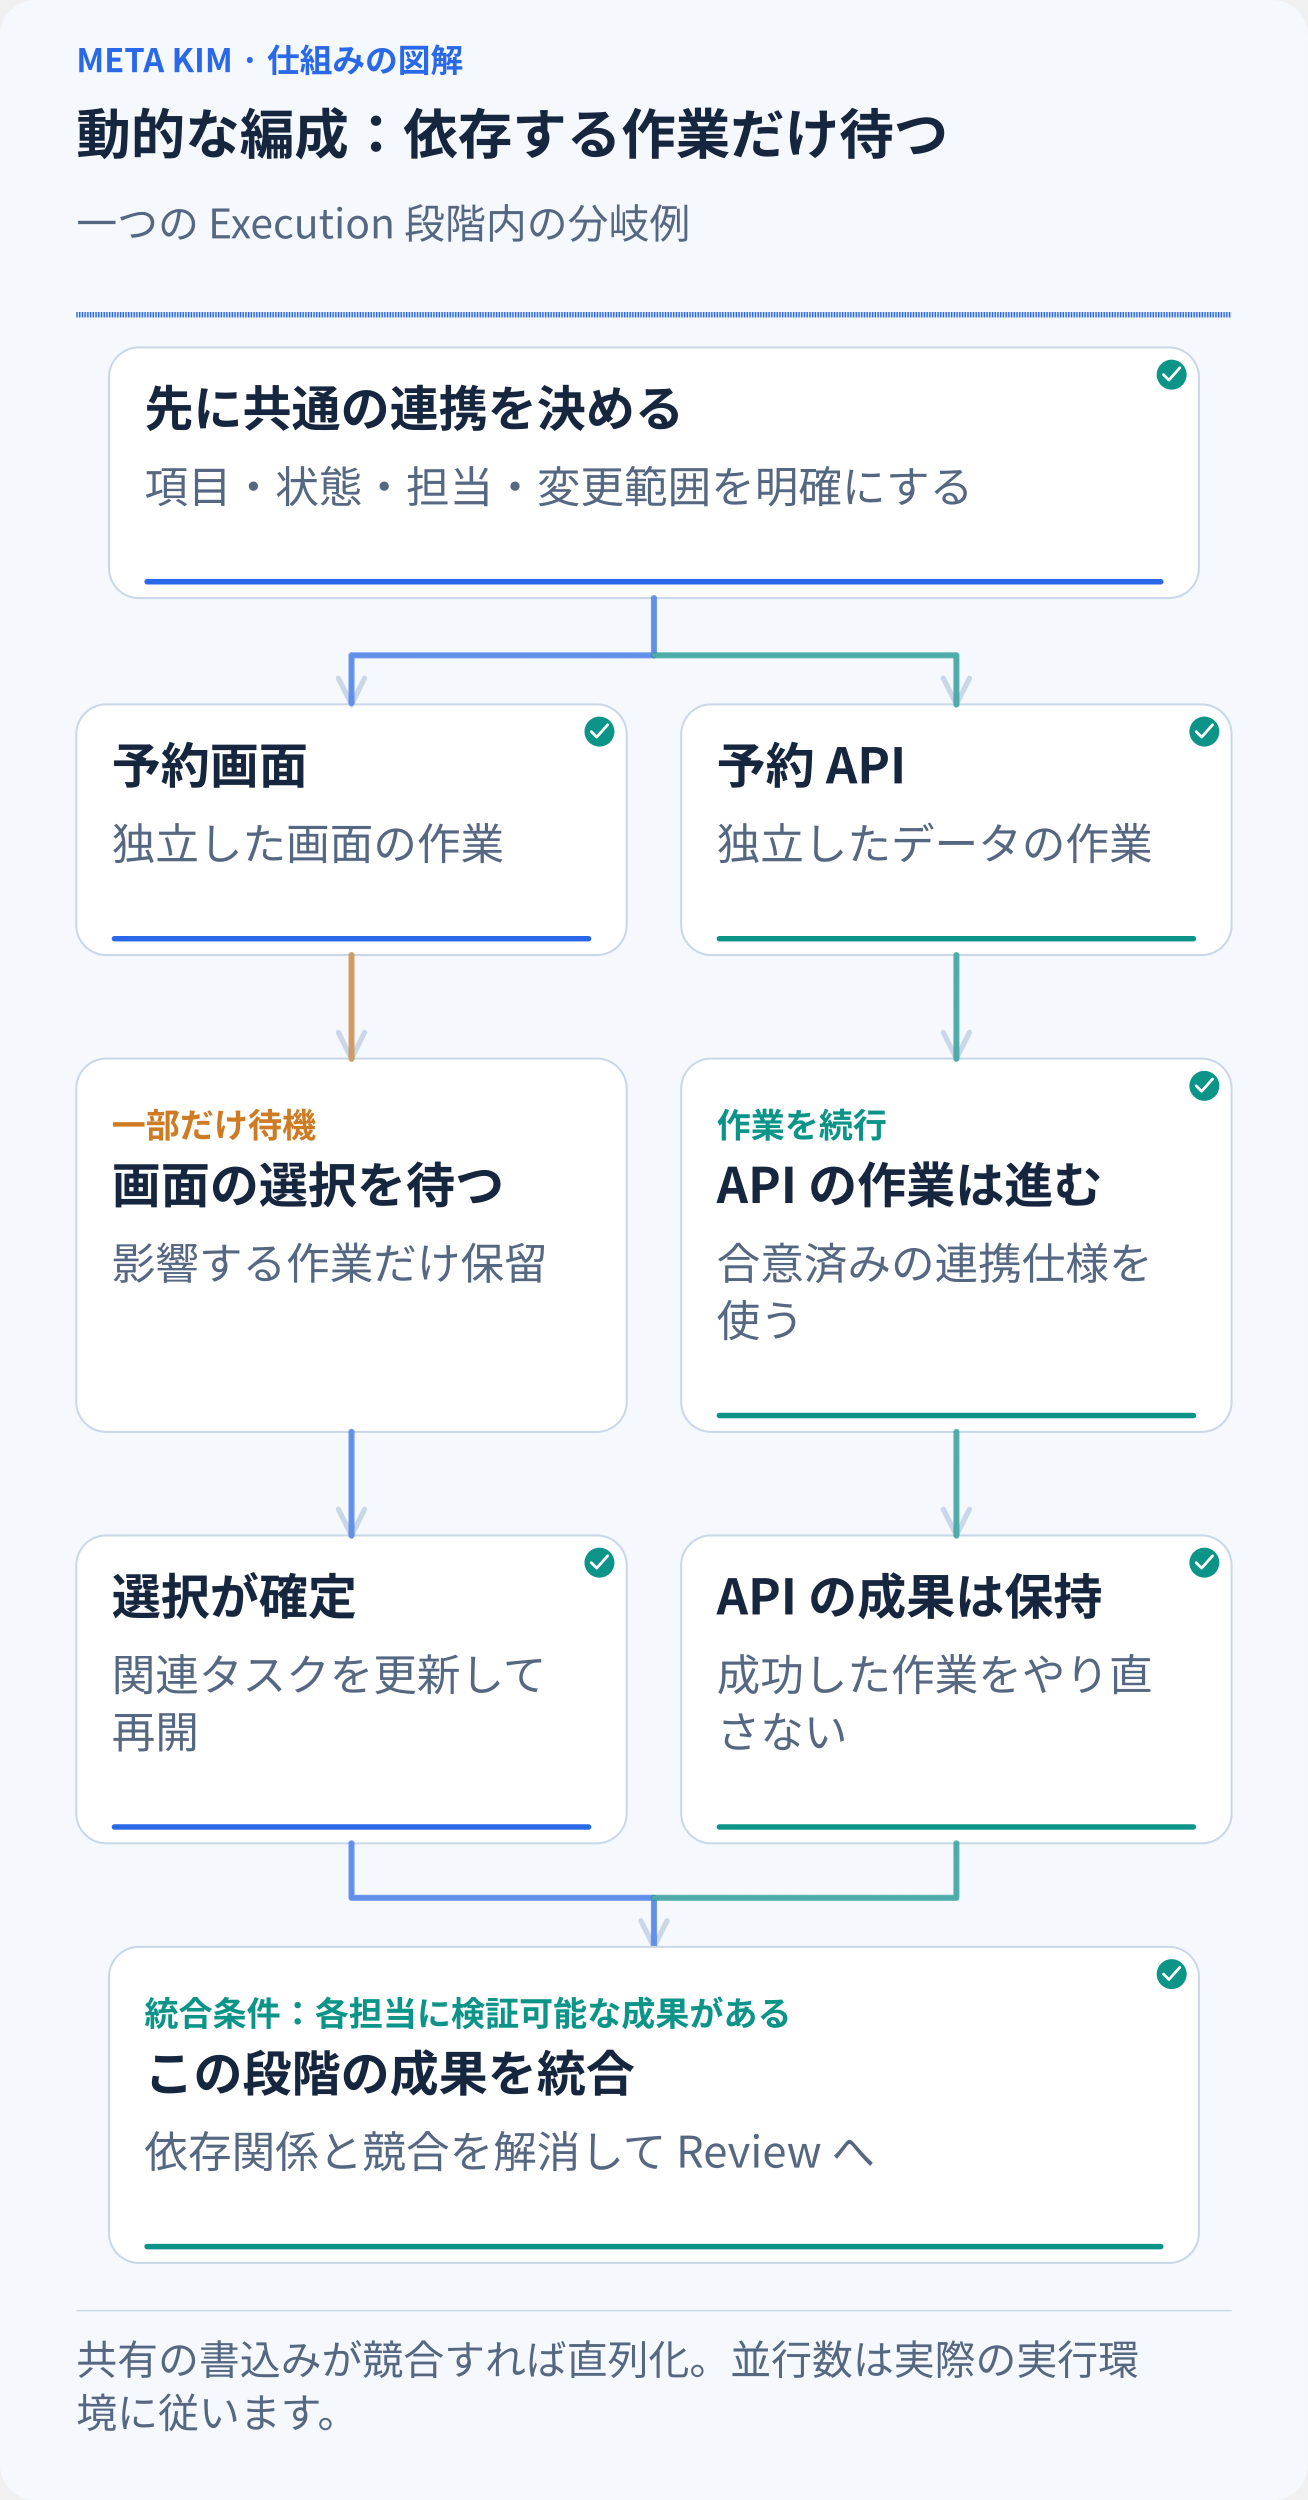
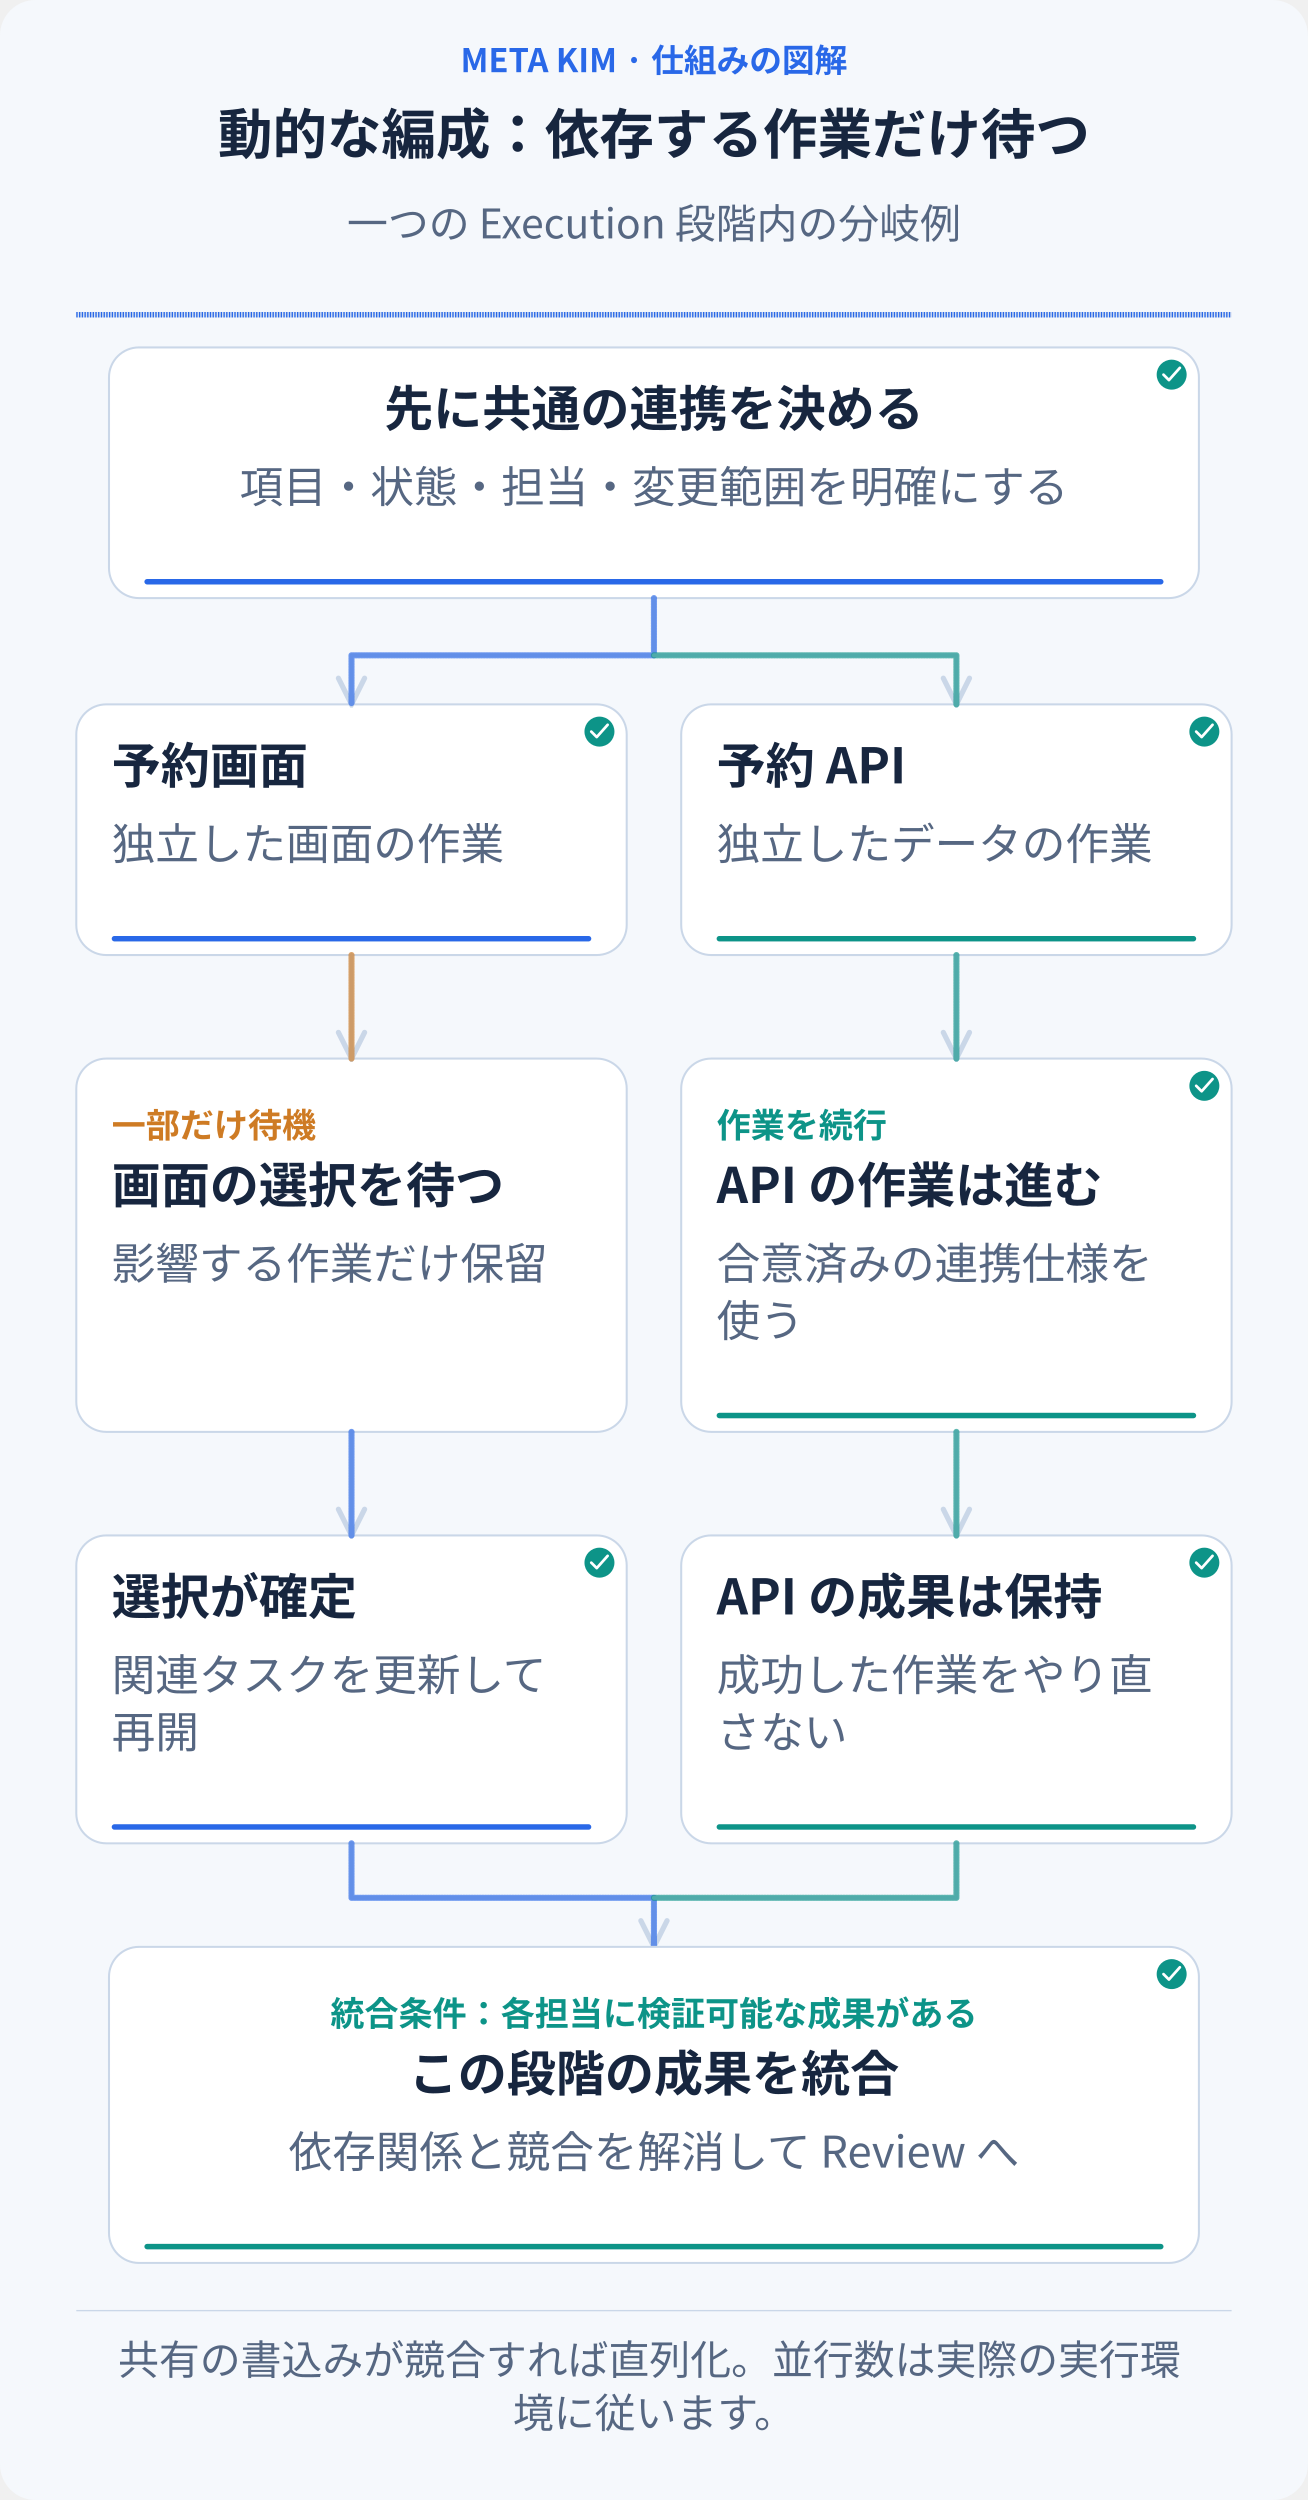
<svg xmlns="http://www.w3.org/2000/svg" width="960" height="1835" viewBox="0 0 960 1835" role="img" aria-labelledby="title description" lang="ja-JP" xml:lang="ja-JP">
  <defs>
    <marker id="arrow" viewBox="0 0 10 10" refX="9" refY="5" markerWidth="8" markerHeight="8" orient="auto-start-reverse">
      <path d="M1 1L9 5L1 9" fill="none" stroke="#cad7e8" stroke-width="1.6" stroke-linecap="round" />
    </marker>
    <marker id="back-arrow" viewBox="0 0 10 10" refX="9" refY="5" markerWidth="8" markerHeight="8" orient="auto">
      <path d="M1 1L9 5L1 9" fill="none" stroke="#7c56d8" stroke-width="1.6" stroke-linecap="round" />
    </marker>
  </defs>
  <style>text{font-family:"Noto Sans CJK JP","Yu Gothic",Arial,sans-serif}.clock{stroke-dasharray:1;stroke-dashoffset:0;animation:clock 30s linear infinite}@keyframes clock{from{stroke-dashoffset:1}to{stroke-dashoffset:0}}@keyframes m0{0%,1%{opacity:0}2.2%,11.8%{opacity:1}13%,100%{opacity:0}}.m0{opacity:0;animation:m0 30s ease-in-out infinite}
@keyframes m1{0%,13%{opacity:0}14.5%,100%{opacity:1}}.m1{opacity:1;animation:m1 30s ease-in-out infinite}
@keyframes m2{0%,1%{transform:scaleX(0)}13%,100%{transform:scaleX(1)}}.m2{transform:scaleX(1);transform-box:fill-box;transform-origin:left center;animation:m2 30s ease-in-out infinite}
@keyframes m3{0%,13%{opacity:0}14.2%,27.8%{opacity:1}29%,100%{opacity:0}}.m3{opacity:0;animation:m3 30s ease-in-out infinite}
@keyframes m4{0%,29%{opacity:0}30.5%,100%{opacity:1}}.m4{opacity:1;animation:m4 30s ease-in-out infinite}
@keyframes m5{0%,13%{transform:scaleX(0)}29%,100%{transform:scaleX(1)}}.m5{transform:scaleX(1);transform-box:fill-box;transform-origin:left center;animation:m5 30s ease-in-out infinite}
@keyframes m6{0%,13%{opacity:0}14.2%,27.8%{opacity:1}29%,100%{opacity:0}}.m6{opacity:0;animation:m6 30s ease-in-out infinite}
@keyframes m7{0%,29%{opacity:0}30.5%,100%{opacity:1}}.m7{opacity:1;animation:m7 30s ease-in-out infinite}
@keyframes m8{0%,13%{transform:scaleX(0)}29%,100%{transform:scaleX(1)}}.m8{transform:scaleX(1);transform-box:fill-box;transform-origin:left center;animation:m8 30s ease-in-out infinite}
@keyframes m9{0%,30%{opacity:0}31.2%,60.8%{opacity:1}62%,100%{opacity:0}}.m9{opacity:0;animation:m9 30s ease-in-out infinite}
@keyframes m10{0%,62%{opacity:0}63.5%,100%{opacity:1}}.m10{opacity:1;animation:m10 30s ease-in-out infinite}
@keyframes m11{0%,30%{transform:scaleX(0)}62%,100%{transform:scaleX(1)}}.m11{transform:scaleX(1);transform-box:fill-box;transform-origin:left center;animation:m11 30s ease-in-out infinite}
@keyframes m12{0%,30%{opacity:0}31.2%,51.8%{opacity:1}53%,100%{opacity:0}}.m12{opacity:0;animation:m12 30s ease-in-out infinite}
@keyframes m13{0%,53%{opacity:0}54.5%,100%{opacity:1}}.m13{opacity:1;animation:m13 30s ease-in-out infinite}
@keyframes m14{0%,30%{transform:scaleX(0)}53%,100%{transform:scaleX(1)}}.m14{transform:scaleX(1);transform-box:fill-box;transform-origin:left center;animation:m14 30s ease-in-out infinite}
@keyframes m15{0%,63%{opacity:0}64.2%,77.8%{opacity:1}79%,100%{opacity:0}}.m15{opacity:0;animation:m15 30s ease-in-out infinite}
@keyframes m16{0%,79%{opacity:0}80.5%,100%{opacity:1}}.m16{opacity:1;animation:m16 30s ease-in-out infinite}
@keyframes m17{0%,63%{transform:scaleX(0)}79%,100%{transform:scaleX(1)}}.m17{transform:scaleX(1);transform-box:fill-box;transform-origin:left center;animation:m17 30s ease-in-out infinite}
@keyframes m18{0%,53%{opacity:0}54.2%,80.8%{opacity:1}82%,100%{opacity:0}}.m18{opacity:0;animation:m18 30s ease-in-out infinite}
@keyframes m19{0%,82%{opacity:0}83.5%,100%{opacity:1}}.m19{opacity:1;animation:m19 30s ease-in-out infinite}
@keyframes m20{0%,53%{transform:scaleX(0)}82%,100%{transform:scaleX(1)}}.m20{transform:scaleX(1);transform-box:fill-box;transform-origin:left center;animation:m20 30s ease-in-out infinite}
@keyframes m21{0%,8%{stroke-dashoffset:1;opacity:0}9%{opacity:1}15%,100%{stroke-dashoffset:0;opacity:.8}}.m21{stroke-dashoffset:0;opacity:.65;animation:m21 30s ease-in-out infinite}
@keyframes m22{0%,8%{stroke-dashoffset:1;opacity:0}9%{opacity:1}15%,100%{stroke-dashoffset:0;opacity:.8}}.m22{stroke-dashoffset:0;opacity:.65;animation:m22 30s ease-in-out infinite}
@keyframes m23{0%,25%{stroke-dashoffset:1;opacity:0}26%{opacity:1}32%,100%{stroke-dashoffset:0;opacity:.8}}.m23{stroke-dashoffset:0;opacity:.65;animation:m23 30s ease-in-out infinite}
@keyframes m24{0%,25%{stroke-dashoffset:1;opacity:0}26%{opacity:1}32%,100%{stroke-dashoffset:0;opacity:.8}}.m24{stroke-dashoffset:0;opacity:.65;animation:m24 30s ease-in-out infinite}
@keyframes m25{0%,59%{stroke-dashoffset:1;opacity:0}60%{opacity:1}65%,100%{stroke-dashoffset:0;opacity:.8}}.m25{stroke-dashoffset:0;opacity:.65;animation:m25 30s ease-in-out infinite}
@keyframes m26{0%,49%{stroke-dashoffset:1;opacity:0}50%{opacity:1}55%,100%{stroke-dashoffset:0;opacity:.8}}.m26{stroke-dashoffset:0;opacity:.65;animation:m26 30s ease-in-out infinite}
@keyframes m27{0%,79%{stroke-dashoffset:1;opacity:0}80%{opacity:1}86%,100%{stroke-dashoffset:0;opacity:.8}}.m27{stroke-dashoffset:0;opacity:.65;animation:m27 30s ease-in-out infinite}
@keyframes m28{0%,79%{stroke-dashoffset:1;opacity:0}80%{opacity:1}86%,100%{stroke-dashoffset:0;opacity:.8}}.m28{stroke-dashoffset:0;opacity:.65;animation:m28 30s ease-in-out infinite}
@keyframes m29{0%,86%{opacity:0}87.2%,94.8%{opacity:1}96%,100%{opacity:0}}.m29{opacity:0;animation:m29 30s ease-in-out infinite}
@keyframes m30{0%,96%{opacity:0}97.5%,100%{opacity:1}}.m30{opacity:1;animation:m30 30s ease-in-out infinite}
@keyframes m31{0%,86%{transform:scaleX(0)}96%,100%{transform:scaleX(1)}}.m31{transform:scaleX(1);transform-box:fill-box;transform-origin:left center;animation:m31 30s ease-in-out infinite}@media(prefers-reduced-motion:reduce){*{animation:none!important}.focus,.clock{display:none}.completed{opacity:1}.progress{transform:scaleX(1)}.transfer{stroke-dashoffset:0;opacity:.45}}</style>
  <rect width="960" height="1835" rx="26" fill="#f5f8fc" />
-   <text x="56" y="53" font-size="24" font-weight="700" fill="#2968e8" text-anchor="start">
-     <tspan x="56" dy="0">META KIM · 仕組みの図解</tspan>
-   </text>
-   <text x="56" y="113" font-size="40" font-weight="750" fill="#17263f" text-anchor="start">
-     <tspan x="56" dy="0">動的な編成：依存する作業だけ待つ</tspan>
-   </text>
-   <text x="56" y="175" font-size="30" font-weight="450" fill="#566782" text-anchor="start">
-     <tspan x="56" dy="0">一つの Execution 段階内の分岐例</tspan>
+   <text x="480" y="53" font-size="24" font-weight="700" fill="#2968e8" text-anchor="middle">
+     <tspan x="480" dy="0">META KIM · 仕組みの図解</tspan>
+   </text>
+   <text x="480" y="113" font-size="40" font-weight="750" fill="#17263f" text-anchor="middle">
+     <tspan x="480" dy="0">動的な編成：依存する作業だけ待つ</tspan>
+   </text>
+   <text x="480" y="175" font-size="30" font-weight="450" fill="#566782" text-anchor="middle">
+     <tspan x="480" dy="0">一つの Execution 段階内の分岐例</tspan>
  </text>
  <path d="M56 231H904" stroke="#dce5f2" stroke-width="4" />
  <path class="clock" pathLength="1" d="M56 231H904" stroke="#2968e8" stroke-width="4" />
  <g class="node" data-label="先に共通の連携を決める" data-box="80,255,800,184">
    <rect x="80" y="255" width="800" height="184" rx="22" fill="#fff" stroke="#cad7e8" stroke-width="1.5" />
    <rect class="focus m0" x="80" y="255" width="800" height="184" rx="22" fill="#2968e8" fill-opacity=".055" stroke="#2968e8" stroke-width="3" />
-     <text x="106" y="313" font-size="36" font-weight="700" fill="#17263f" text-anchor="start">
-       <tspan x="106" dy="0">先に共通の連携を決める</tspan>
-     </text>
-     <text x="106" y="369" font-size="32" font-weight="450" fill="#566782" text-anchor="start">
-       <tspan x="106" dy="0">項目・状態・担当・変更範囲を明確にする</tspan>
+     <text x="480" y="313" font-size="36" font-weight="700" fill="#17263f" text-anchor="middle">
+       <tspan x="480" dy="0">先に共通の連携を決める</tspan>
+     </text>
+     <text x="480" y="369" font-size="32" font-weight="450" fill="#566782" text-anchor="middle">
+       <tspan x="480" dy="0">項目・状態・担当・変更範囲を明確にする</tspan>
    </text>
    <rect x="106" y="425" width="748" height="4" rx="2" fill="#e2e9f3" />
    <rect class="progress m2" x="106" y="425" width="748" height="4" rx="2" fill="#2968e8" />
    <g class="completed m1">
      <circle cx="860" cy="275" r="11" fill="#0d9488" />
      <path d="M854 275l4 4 8-9" fill="none" stroke="#fff" stroke-width="2" stroke-linecap="round" stroke-linejoin="round" />
    </g>
  </g>
  <g class="node" data-label="予約画面" data-box="56,517,404,184">
    <rect x="56" y="517" width="404" height="184" rx="22" fill="#fff" stroke="#cad7e8" stroke-width="1.5" />
    <rect class="focus m3" x="56" y="517" width="404" height="184" rx="22" fill="#2968e8" fill-opacity=".055" stroke="#2968e8" stroke-width="3" />
    <text x="82" y="575" font-size="36" font-weight="700" fill="#17263f" text-anchor="start">
      <tspan x="82" dy="0">予約画面</tspan>
    </text>
    <text x="82" y="631" font-size="32" font-weight="450" fill="#566782" text-anchor="start">
      <tspan x="82" dy="0">独立した画面の作業</tspan>
    </text>
    <rect x="82" y="687" width="352" height="4" rx="2" fill="#e2e9f3" />
    <rect class="progress m5" x="82" y="687" width="352" height="4" rx="2" fill="#2968e8" />
    <g class="completed m4">
      <circle cx="440" cy="537" r="11" fill="#0d9488" />
      <path d="M434 537l4 4 8-9" fill="none" stroke="#fff" stroke-width="2" stroke-linecap="round" stroke-linejoin="round" />
    </g>
  </g>
  <g class="node" data-label="予約 API" data-box="500,517,404,184">
    <rect x="500" y="517" width="404" height="184" rx="22" fill="#fff" stroke="#cad7e8" stroke-width="1.5" />
    <rect class="focus m6" x="500" y="517" width="404" height="184" rx="22" fill="#0d9488" fill-opacity=".055" stroke="#0d9488" stroke-width="3" />
    <text x="526" y="575" font-size="36" font-weight="700" fill="#17263f" text-anchor="start">
      <tspan x="526" dy="0">予約 API</tspan>
    </text>
    <text x="526" y="631" font-size="32" font-weight="450" fill="#566782" text-anchor="start">
      <tspan x="526" dy="0">独立したデータの作業</tspan>
    </text>
    <rect x="526" y="687" width="352" height="4" rx="2" fill="#e2e9f3" />
    <rect class="progress m8" x="526" y="687" width="352" height="4" rx="2" fill="#0d9488" />
    <g class="completed m7">
      <circle cx="884" cy="537" r="11" fill="#0d9488" />
      <path d="M878 537l4 4 8-9" fill="none" stroke="#fff" stroke-width="2" stroke-linecap="round" stroke-linejoin="round" />
    </g>
  </g>
  <g class="node" data-label="画面の選択を待つ" data-box="56,777,404,274">
    <rect x="56" y="777" width="404" height="274" rx="22" fill="#fff" stroke="#cad7e8" stroke-width="1.5" />
    <rect class="focus m9" x="56" y="777" width="404" height="274" rx="22" fill="#ce7b24" fill-opacity=".055" stroke="#ce7b24" stroke-width="3" />
    <text x="82" y="835" font-size="25" font-weight="700" fill="#ce7b24" text-anchor="start">
      <tspan x="82" dy="0">一部だけ待機</tspan>
    </text>
    <text x="82" y="883" font-size="36" font-weight="700" fill="#17263f" text-anchor="start">
      <tspan x="82" dy="0">画面の選択を待つ</tspan>
    </text>
    <text x="82" y="939" font-size="32" font-weight="450" fill="#566782" text-anchor="start">
      <tspan x="82" dy="0">影響する作業だけ保留</tspan>
    </text>
  </g>
  <g class="node" data-label="API の作業は進む" data-box="500,777,404,274">
    <rect x="500" y="777" width="404" height="274" rx="22" fill="#fff" stroke="#cad7e8" stroke-width="1.5" />
    <rect class="focus m12" x="500" y="777" width="404" height="274" rx="22" fill="#0d9488" fill-opacity=".055" stroke="#0d9488" stroke-width="3" />
    <text x="526" y="835" font-size="25" font-weight="700" fill="#0d9488" text-anchor="start">
      <tspan x="526" dy="0">作業を続行</tspan>
    </text>
    <text x="526" y="883" font-size="36" font-weight="700" fill="#17263f" text-anchor="start">
      <tspan x="526" dy="0">API の作業は進む</tspan>
    </text>
    <text x="526" y="939" font-size="32" font-weight="450" fill="#566782" text-anchor="start">
      <tspan x="526" dy="0">合意済みの連携仕様を</tspan>
      <tspan x="526" dy="42">使う</tspan>
    </text>
    <rect x="526" y="1037" width="352" height="4" rx="2" fill="#e2e9f3" />
    <rect class="progress m14" x="526" y="1037" width="352" height="4" rx="2" fill="#0d9488" />
    <g class="completed m13">
      <circle cx="884" cy="797" r="11" fill="#0d9488" />
      <path d="M878 797l4 4 8-9" fill="none" stroke="#fff" stroke-width="2" stroke-linecap="round" stroke-linejoin="round" />
    </g>
  </g>
  <g class="node" data-label="選択が確定" data-box="56,1127,404,226">
    <rect x="56" y="1127" width="404" height="226" rx="22" fill="#fff" stroke="#cad7e8" stroke-width="1.5" />
    <rect class="focus m15" x="56" y="1127" width="404" height="226" rx="22" fill="#2968e8" fill-opacity=".055" stroke="#2968e8" stroke-width="3" />
    <text x="82" y="1185" font-size="36" font-weight="700" fill="#17263f" text-anchor="start">
      <tspan x="82" dy="0">選択が確定</tspan>
    </text>
    <text x="82" y="1241" font-size="32" font-weight="450" fill="#566782" text-anchor="start">
      <tspan x="82" dy="0">関連タスクを更新して</tspan>
      <tspan x="82" dy="42">再開</tspan>
    </text>
    <rect x="82" y="1339" width="352" height="4" rx="2" fill="#e2e9f3" />
    <rect class="progress m17" x="82" y="1339" width="352" height="4" rx="2" fill="#2968e8" />
    <g class="completed m16">
      <circle cx="440" cy="1147" r="11" fill="#0d9488" />
      <path d="M434 1147l4 4 8-9" fill="none" stroke="#fff" stroke-width="2" stroke-linecap="round" stroke-linejoin="round" />
    </g>
  </g>
  <g class="node" data-label="API の成果は保持" data-box="500,1127,404,226">
    <rect x="500" y="1127" width="404" height="226" rx="22" fill="#fff" stroke="#cad7e8" stroke-width="1.5" />
    <rect class="focus m18" x="500" y="1127" width="404" height="226" rx="22" fill="#0d9488" fill-opacity=".055" stroke="#0d9488" stroke-width="3" />
    <text x="526" y="1185" font-size="36" font-weight="700" fill="#17263f" text-anchor="start">
      <tspan x="526" dy="0">API の成果は保持</tspan>
    </text>
    <text x="526" y="1241" font-size="32" font-weight="450" fill="#566782" text-anchor="start">
      <tspan x="526" dy="0">成功した作業をやり直</tspan>
      <tspan x="526" dy="42">さない</tspan>
    </text>
    <rect x="526" y="1339" width="352" height="4" rx="2" fill="#e2e9f3" />
    <rect class="progress m20" x="526" y="1339" width="352" height="4" rx="2" fill="#0d9488" />
    <g class="completed m19">
      <circle cx="884" cy="1147" r="11" fill="#0d9488" />
      <path d="M878 1147l4 4 8-9" fill="none" stroke="#fff" stroke-width="2" stroke-linecap="round" stroke-linejoin="round" />
    </g>
  </g>
  <path d="M480 439V481H258V517" fill="none" stroke="#cad7e8" stroke-width="3" stroke-linecap="round" stroke-linejoin="round" marker-end="url(#arrow)" />
  <path class="transfer m21" pathLength="1" d="M480 439V481H258V517" fill="none" stroke="#2968e8" stroke-width="4.5" stroke-dasharray="1" stroke-linecap="round" stroke-linejoin="round" />
  <path d="M480 481H702V517" fill="none" stroke="#cad7e8" stroke-width="3" stroke-linecap="round" stroke-linejoin="round" marker-end="url(#arrow)" />
  <path class="transfer m22" pathLength="1" d="M480 481H702V517" fill="none" stroke="#0d9488" stroke-width="4.5" stroke-dasharray="1" stroke-linecap="round" stroke-linejoin="round" />
  <path d="M258 701V777" fill="none" stroke="#cad7e8" stroke-width="3" stroke-linecap="round" stroke-linejoin="round" marker-end="url(#arrow)" />
  <path class="transfer m23" pathLength="1" d="M258 701V777" fill="none" stroke="#ce7b24" stroke-width="4.5" stroke-dasharray="1" stroke-linecap="round" stroke-linejoin="round" />
  <path d="M702 701V777" fill="none" stroke="#cad7e8" stroke-width="3" stroke-linecap="round" stroke-linejoin="round" marker-end="url(#arrow)" />
  <path class="transfer m24" pathLength="1" d="M702 701V777" fill="none" stroke="#0d9488" stroke-width="4.5" stroke-dasharray="1" stroke-linecap="round" stroke-linejoin="round" />
  <path d="M258 1051V1127" fill="none" stroke="#cad7e8" stroke-width="3" stroke-linecap="round" stroke-linejoin="round" marker-end="url(#arrow)" />
  <path class="transfer m25" pathLength="1" d="M258 1051V1127" fill="none" stroke="#2968e8" stroke-width="4.5" stroke-dasharray="1" stroke-linecap="round" stroke-linejoin="round" />
  <path d="M702 1051V1127" fill="none" stroke="#cad7e8" stroke-width="3" stroke-linecap="round" stroke-linejoin="round" marker-end="url(#arrow)" />
  <path class="transfer m26" pathLength="1" d="M702 1051V1127" fill="none" stroke="#0d9488" stroke-width="4.5" stroke-dasharray="1" stroke-linecap="round" stroke-linejoin="round" />
  <path d="M258 1353V1393H480V1429" fill="none" stroke="#cad7e8" stroke-width="3" stroke-linecap="round" stroke-linejoin="round" marker-end="url(#arrow)" />
  <path class="transfer m27" pathLength="1" d="M258 1353V1393H480V1429" fill="none" stroke="#2968e8" stroke-width="4.5" stroke-dasharray="1" stroke-linecap="round" stroke-linejoin="round" />
  <path d="M702 1353V1393H480" fill="none" stroke="#cad7e8" stroke-width="3" stroke-linecap="round" stroke-linejoin="round" />
  <path class="transfer m28" pathLength="1" d="M702 1353V1393H480" fill="none" stroke="#0d9488" stroke-width="4.5" stroke-dasharray="1" stroke-linecap="round" stroke-linejoin="round" />
  <g class="node" data-label="この段階の成果を統合" data-box="80,1429,800,232">
    <rect x="80" y="1429" width="800" height="232" rx="22" fill="#fff" stroke="#cad7e8" stroke-width="1.5" />
    <rect class="focus m29" x="80" y="1429" width="800" height="232" rx="22" fill="#0d9488" fill-opacity=".055" stroke="#0d9488" stroke-width="3" />
-     <text x="106" y="1487" font-size="25" font-weight="700" fill="#0d9488" text-anchor="start">
-       <tspan x="106" dy="0">統合条件：各担当に検証可能な成果がある</tspan>
-     </text>
-     <text x="106" y="1535" font-size="36" font-weight="700" fill="#17263f" text-anchor="start">
-       <tspan x="106" dy="0">この段階の成果を統合</tspan>
-     </text>
-     <text x="106" y="1591" font-size="32" font-weight="450" fill="#566782" text-anchor="start">
-       <tspan x="106" dy="0">依存関係と競合を解消して Review へ</tspan>
+     <text x="480" y="1487" font-size="25" font-weight="700" fill="#0d9488" text-anchor="middle">
+       <tspan x="480" dy="0">統合条件：各担当に検証可能な成果がある</tspan>
+     </text>
+     <text x="480" y="1535" font-size="36" font-weight="700" fill="#17263f" text-anchor="middle">
+       <tspan x="480" dy="0">この段階の成果を統合</tspan>
+     </text>
+     <text x="480" y="1591" font-size="32" font-weight="450" fill="#566782" text-anchor="middle">
+       <tspan x="480" dy="0">依存関係と競合を解消して Review へ</tspan>
    </text>
    <rect x="106" y="1647" width="748" height="4" rx="2" fill="#e2e9f3" />
    <rect class="progress m31" x="106" y="1647" width="748" height="4" rx="2" fill="#0d9488" />
    <g class="completed m30">
      <circle cx="860" cy="1449" r="11" fill="#0d9488" />
      <path d="M854 1449l4 4 8-9" fill="none" stroke="#fff" stroke-width="2" stroke-linecap="round" stroke-linejoin="round" />
    </g>
  </g>
  <path d="M56 1696H904" stroke="#cad7e8" />
-   <text x="56" y="1743" font-size="30" font-weight="450" fill="#566782" text-anchor="start">
-     <tspan x="56" dy="0">共有の書込みが競合すれば直列化。並行数は実際の実行環</tspan>
-     <tspan x="56" dy="39">境に従います。</tspan>
+   <text x="480" y="1743" font-size="30" font-weight="450" fill="#566782" text-anchor="middle">
+     <tspan x="480" dy="0">共有の書込みが競合すれば直列化。並行数は実際の実行環</tspan>
+     <tspan x="480" dy="39">境に従います。</tspan>
  </text>
</svg>
